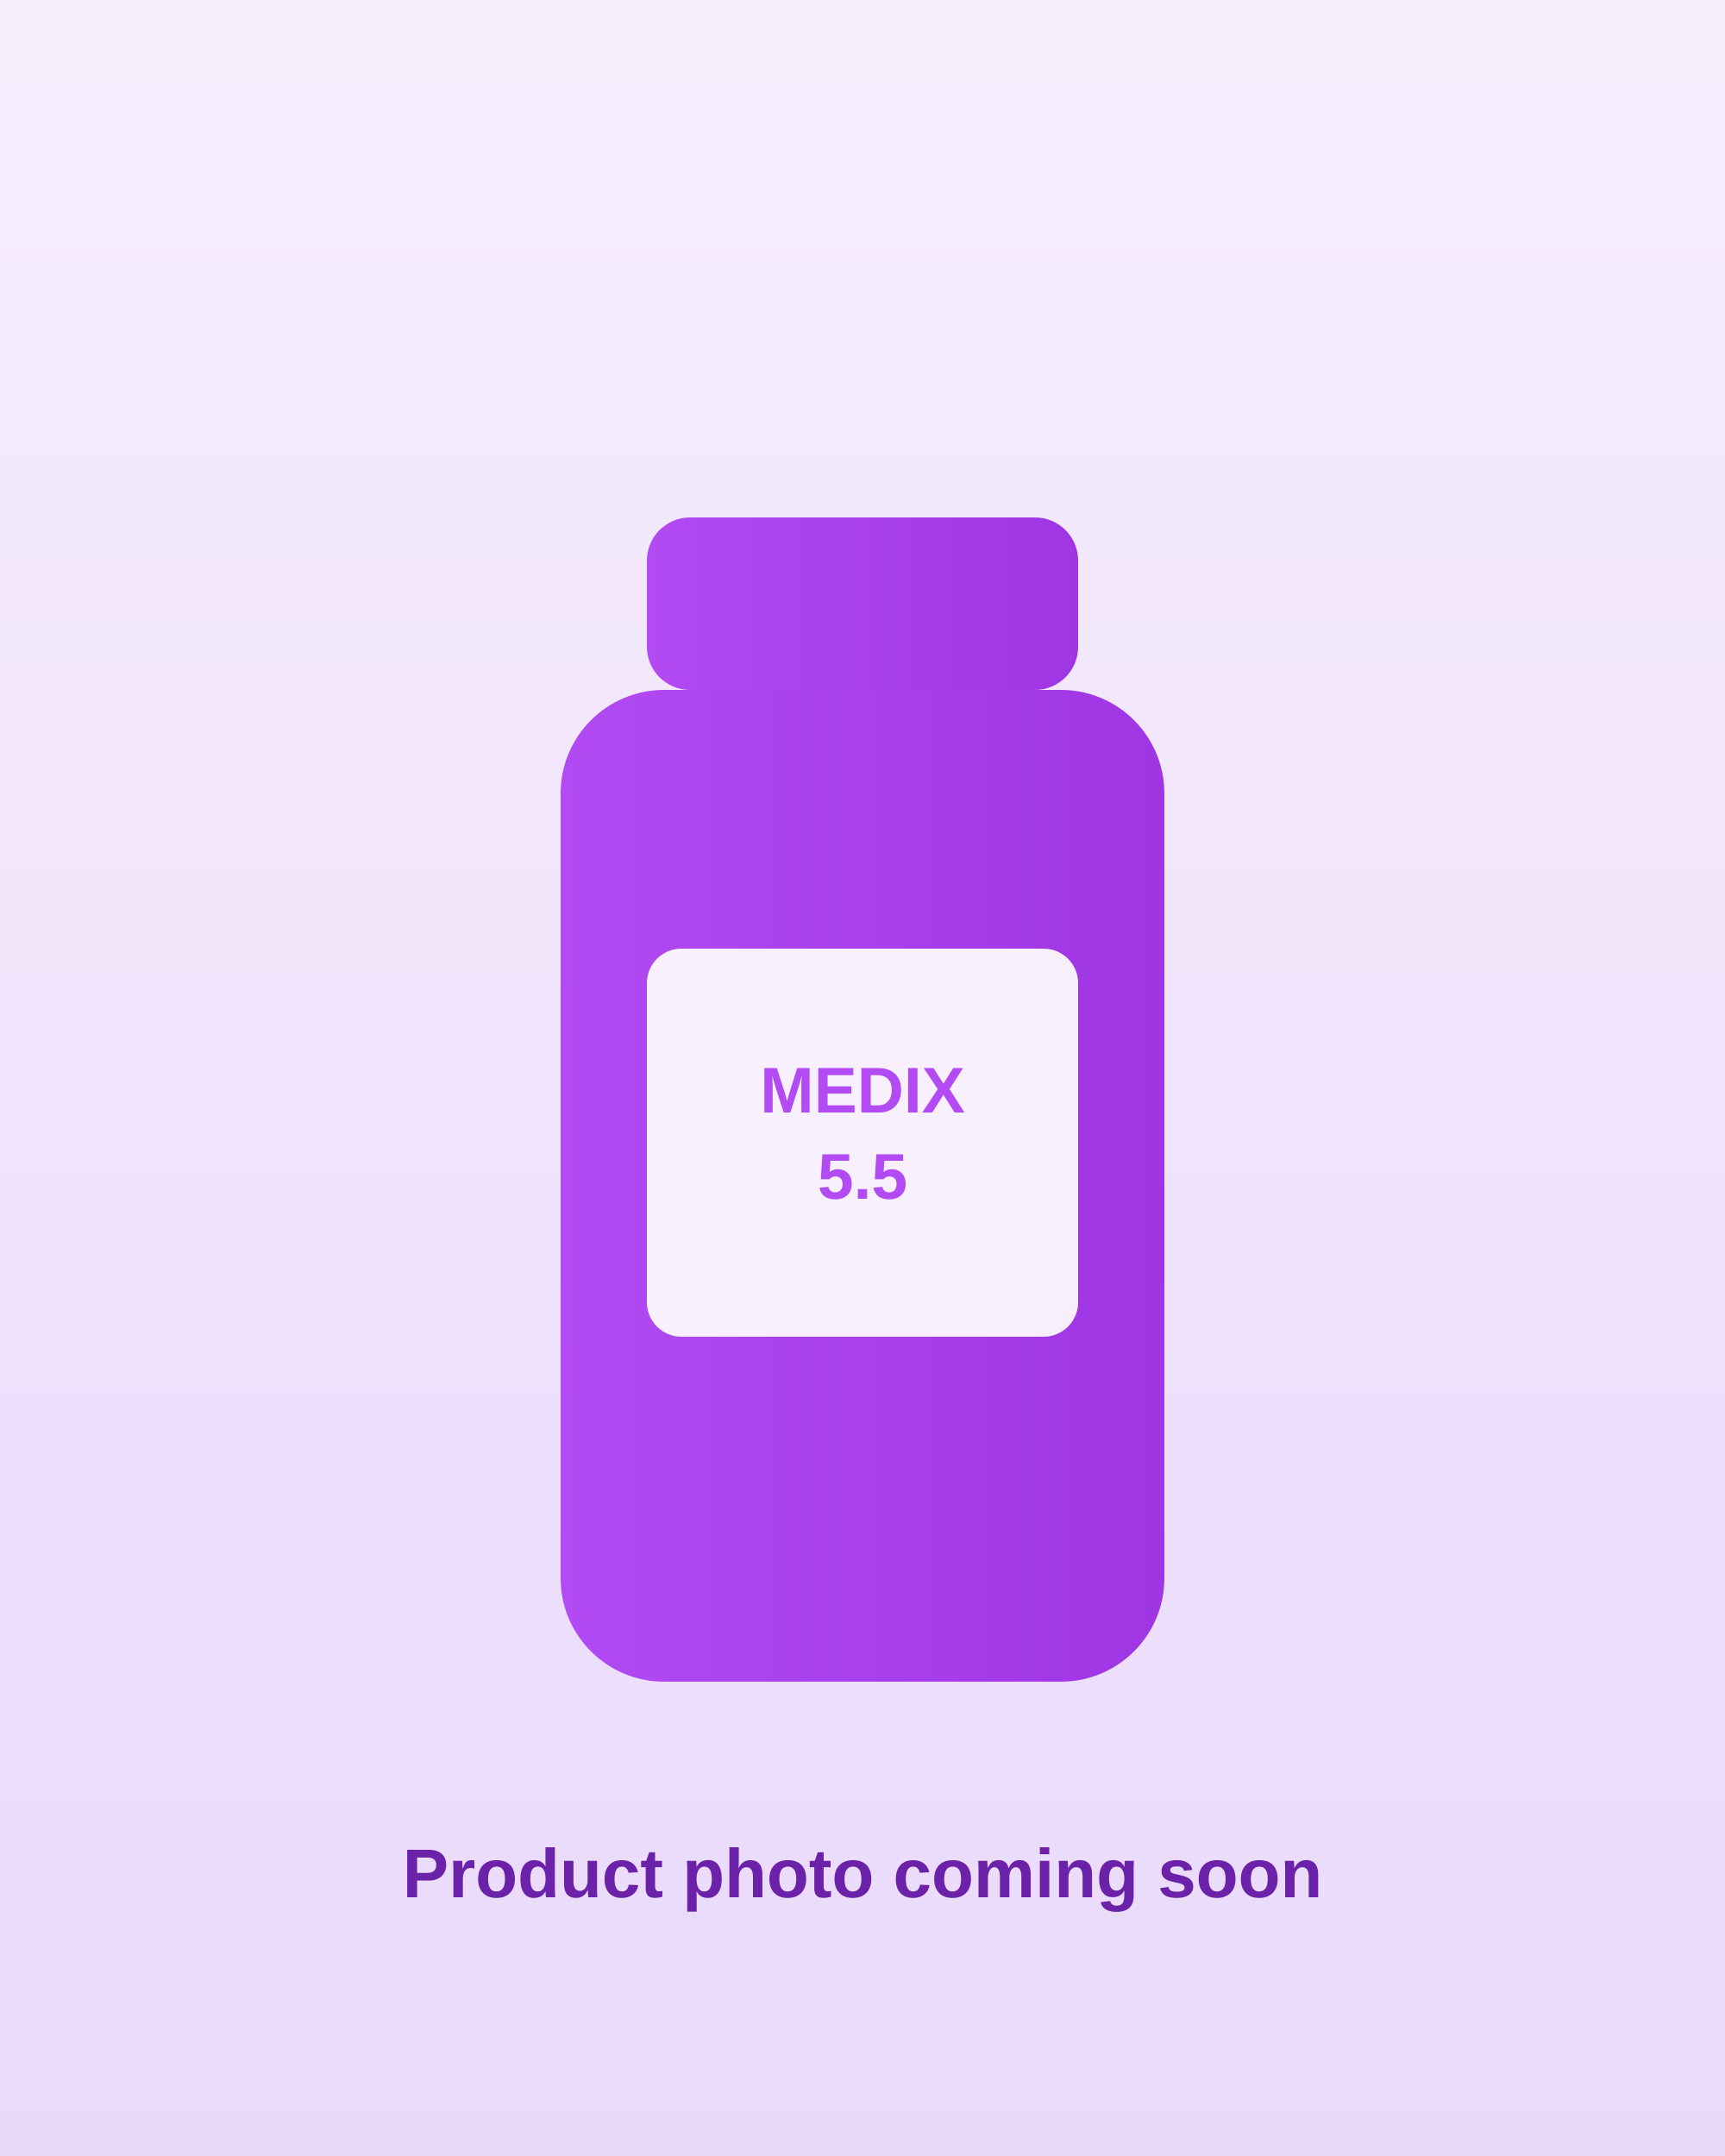
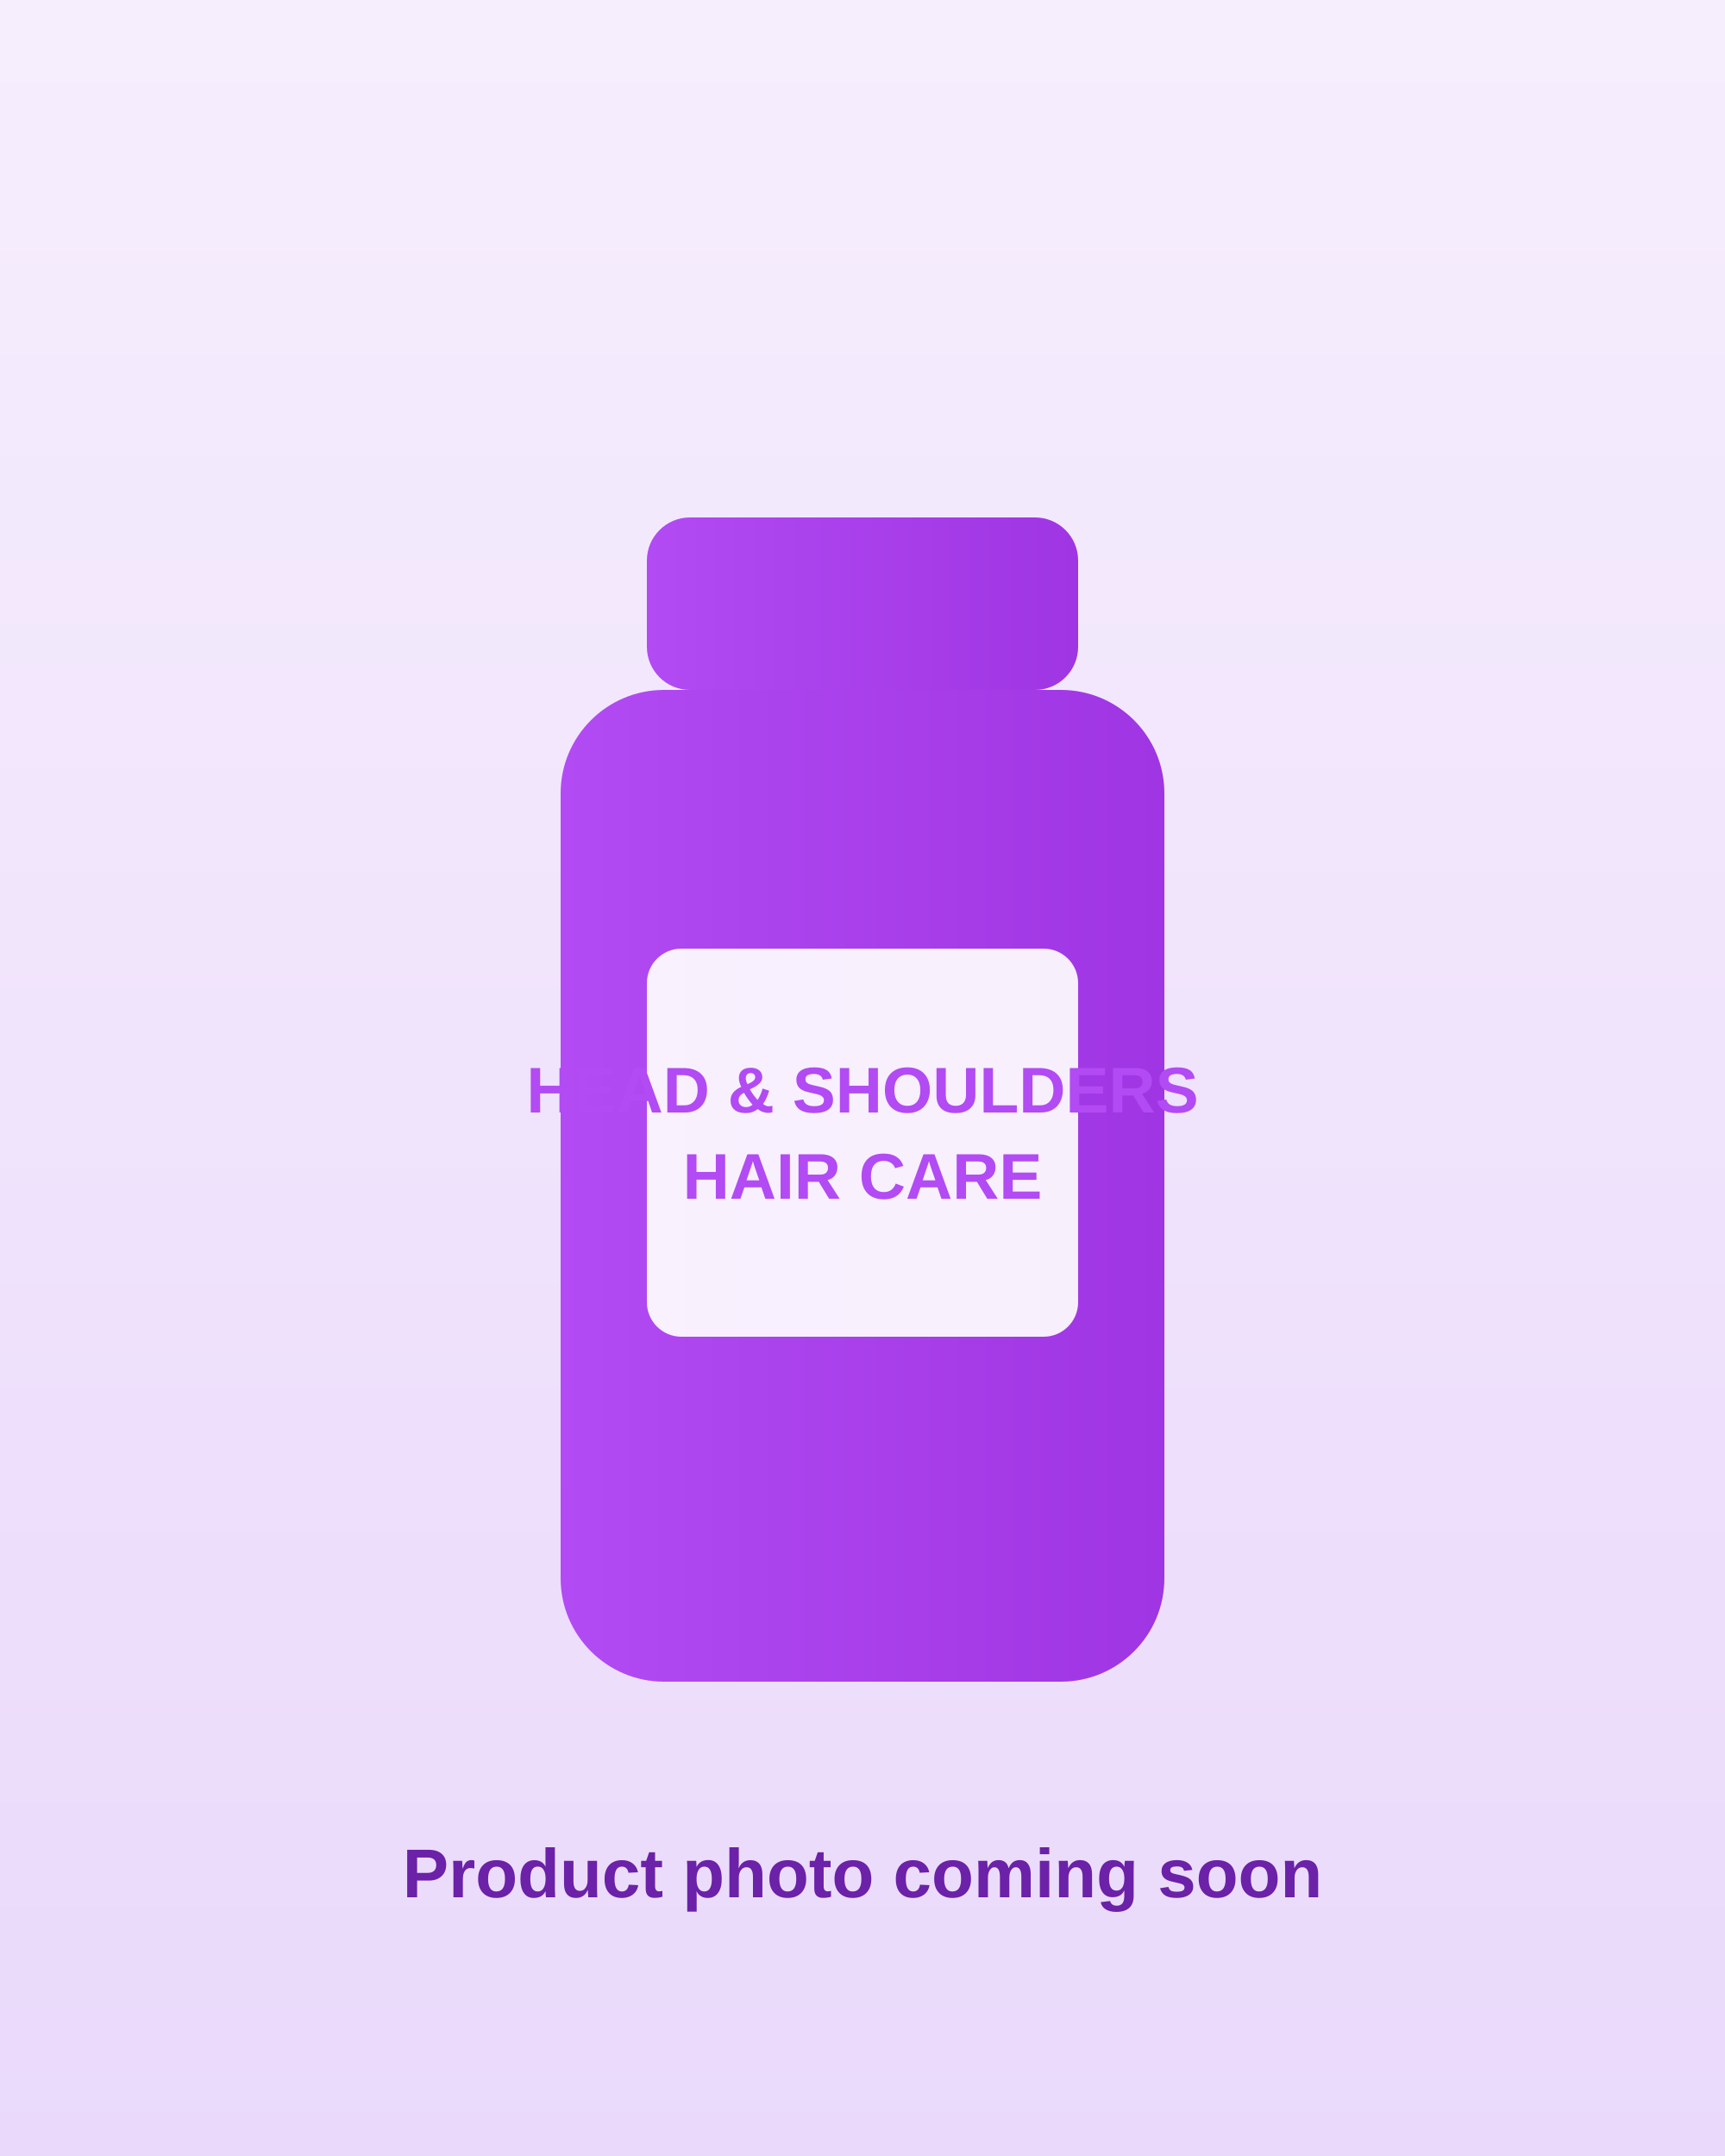
<svg xmlns="http://www.w3.org/2000/svg" viewBox="0 0 400 500" width="400" height="500">
  <defs>
    <linearGradient id="bg" x1="0" y1="0" x2="0" y2="1">
      <stop offset="0%" stop-color="#F6EEFD" />
      <stop offset="100%" stop-color="#EAD9FB" />
    </linearGradient>
    <linearGradient id="bottle" x1="0" y1="0" x2="1" y2="0">
      <stop offset="0%" stop-color="#B24BF3" />
      <stop offset="100%" stop-color="#9f35e3" />
    </linearGradient>
  </defs>
  <rect width="400" height="500" fill="url(#bg)" />
  <rect x="150" y="120" width="100" height="40" rx="10" fill="url(#bottle)" />
  <rect x="130" y="160" width="140" height="230" rx="24" fill="url(#bottle)" />
  <rect x="150" y="220" width="100" height="90" rx="8" fill="#ffffff" opacity="0.92" />
-   <text x="200" y="258" font-family="Arial, sans-serif" font-size="15" font-weight="800" fill="#B24BF3" text-anchor="middle">MEDIX</text>
-   <text x="200" y="278" font-family="Arial, sans-serif" font-size="15" font-weight="800" fill="#B24BF3" text-anchor="middle">5.5</text>
+   <text x="200" y="258" font-family="Arial, sans-serif" font-size="15" font-weight="800" fill="#B24BF3" text-anchor="middle">HEAD &amp; SHOULDERS</text>
+   <text x="200" y="278" font-family="Arial, sans-serif" font-size="15" font-weight="800" fill="#B24BF3" text-anchor="middle">HAIR CARE</text>
  <text x="200" y="440" font-family="Arial, sans-serif" font-size="16" font-weight="700" fill="#6B21A8" text-anchor="middle">Product photo coming soon</text>
</svg>
